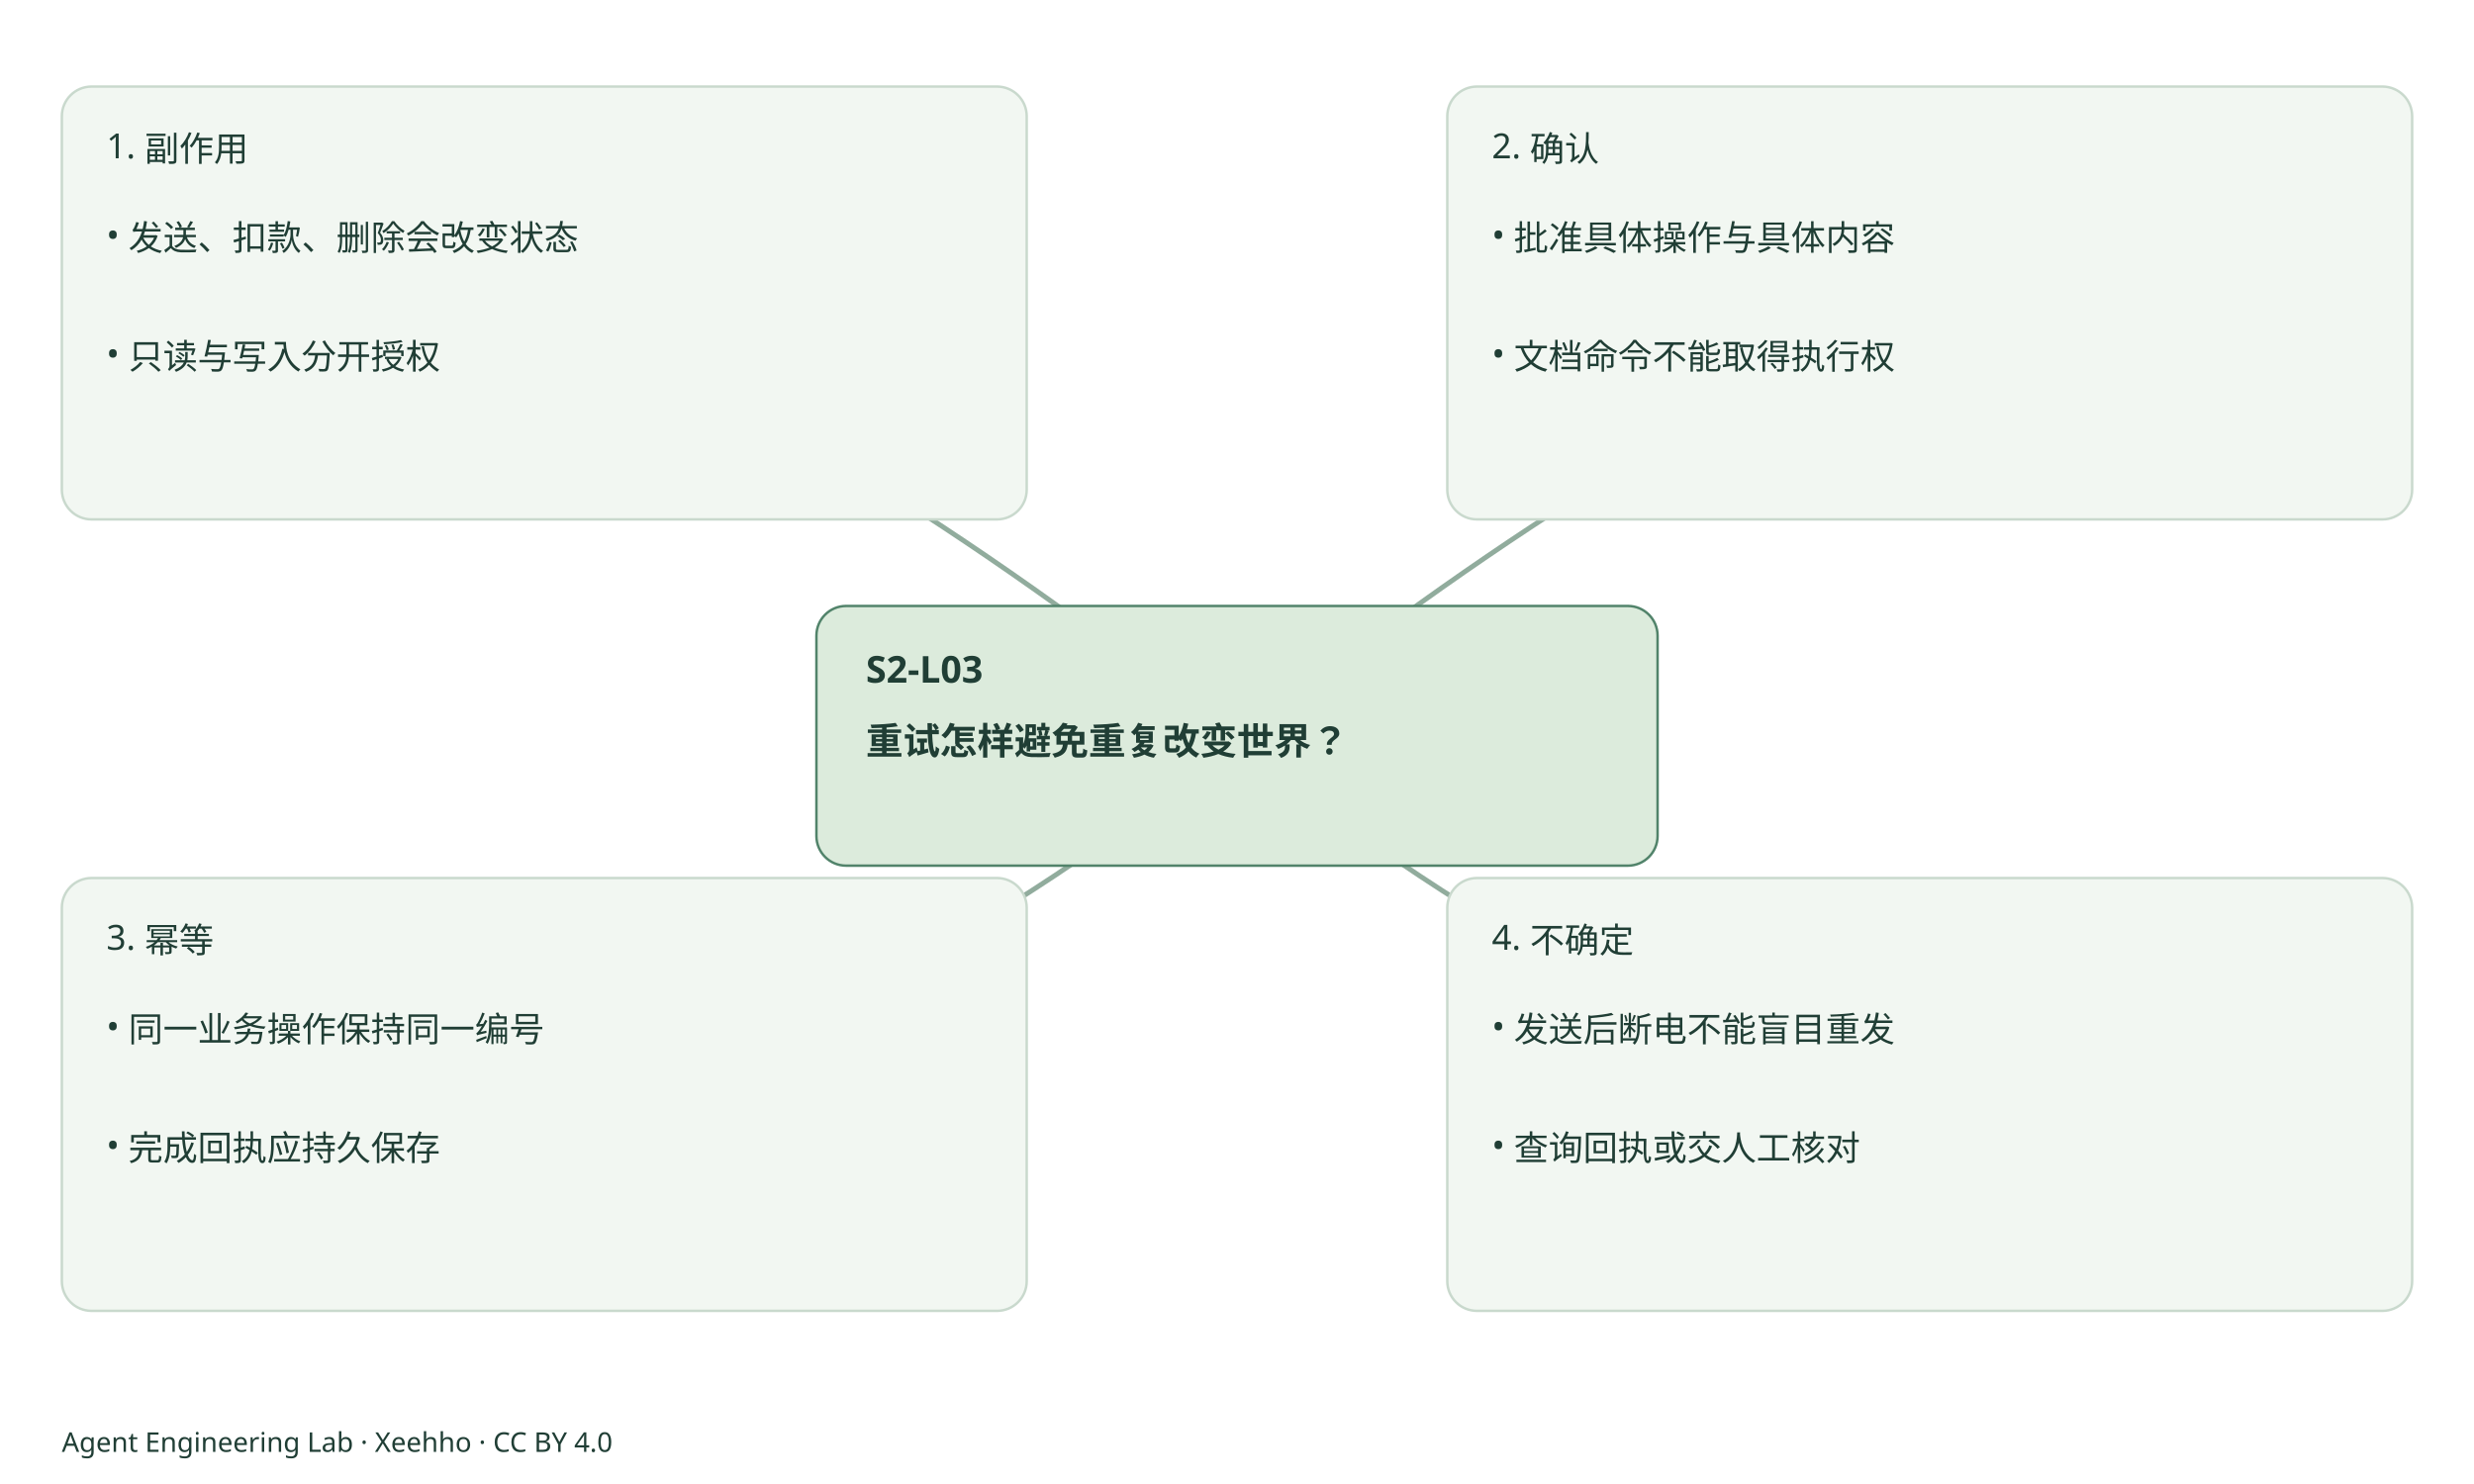
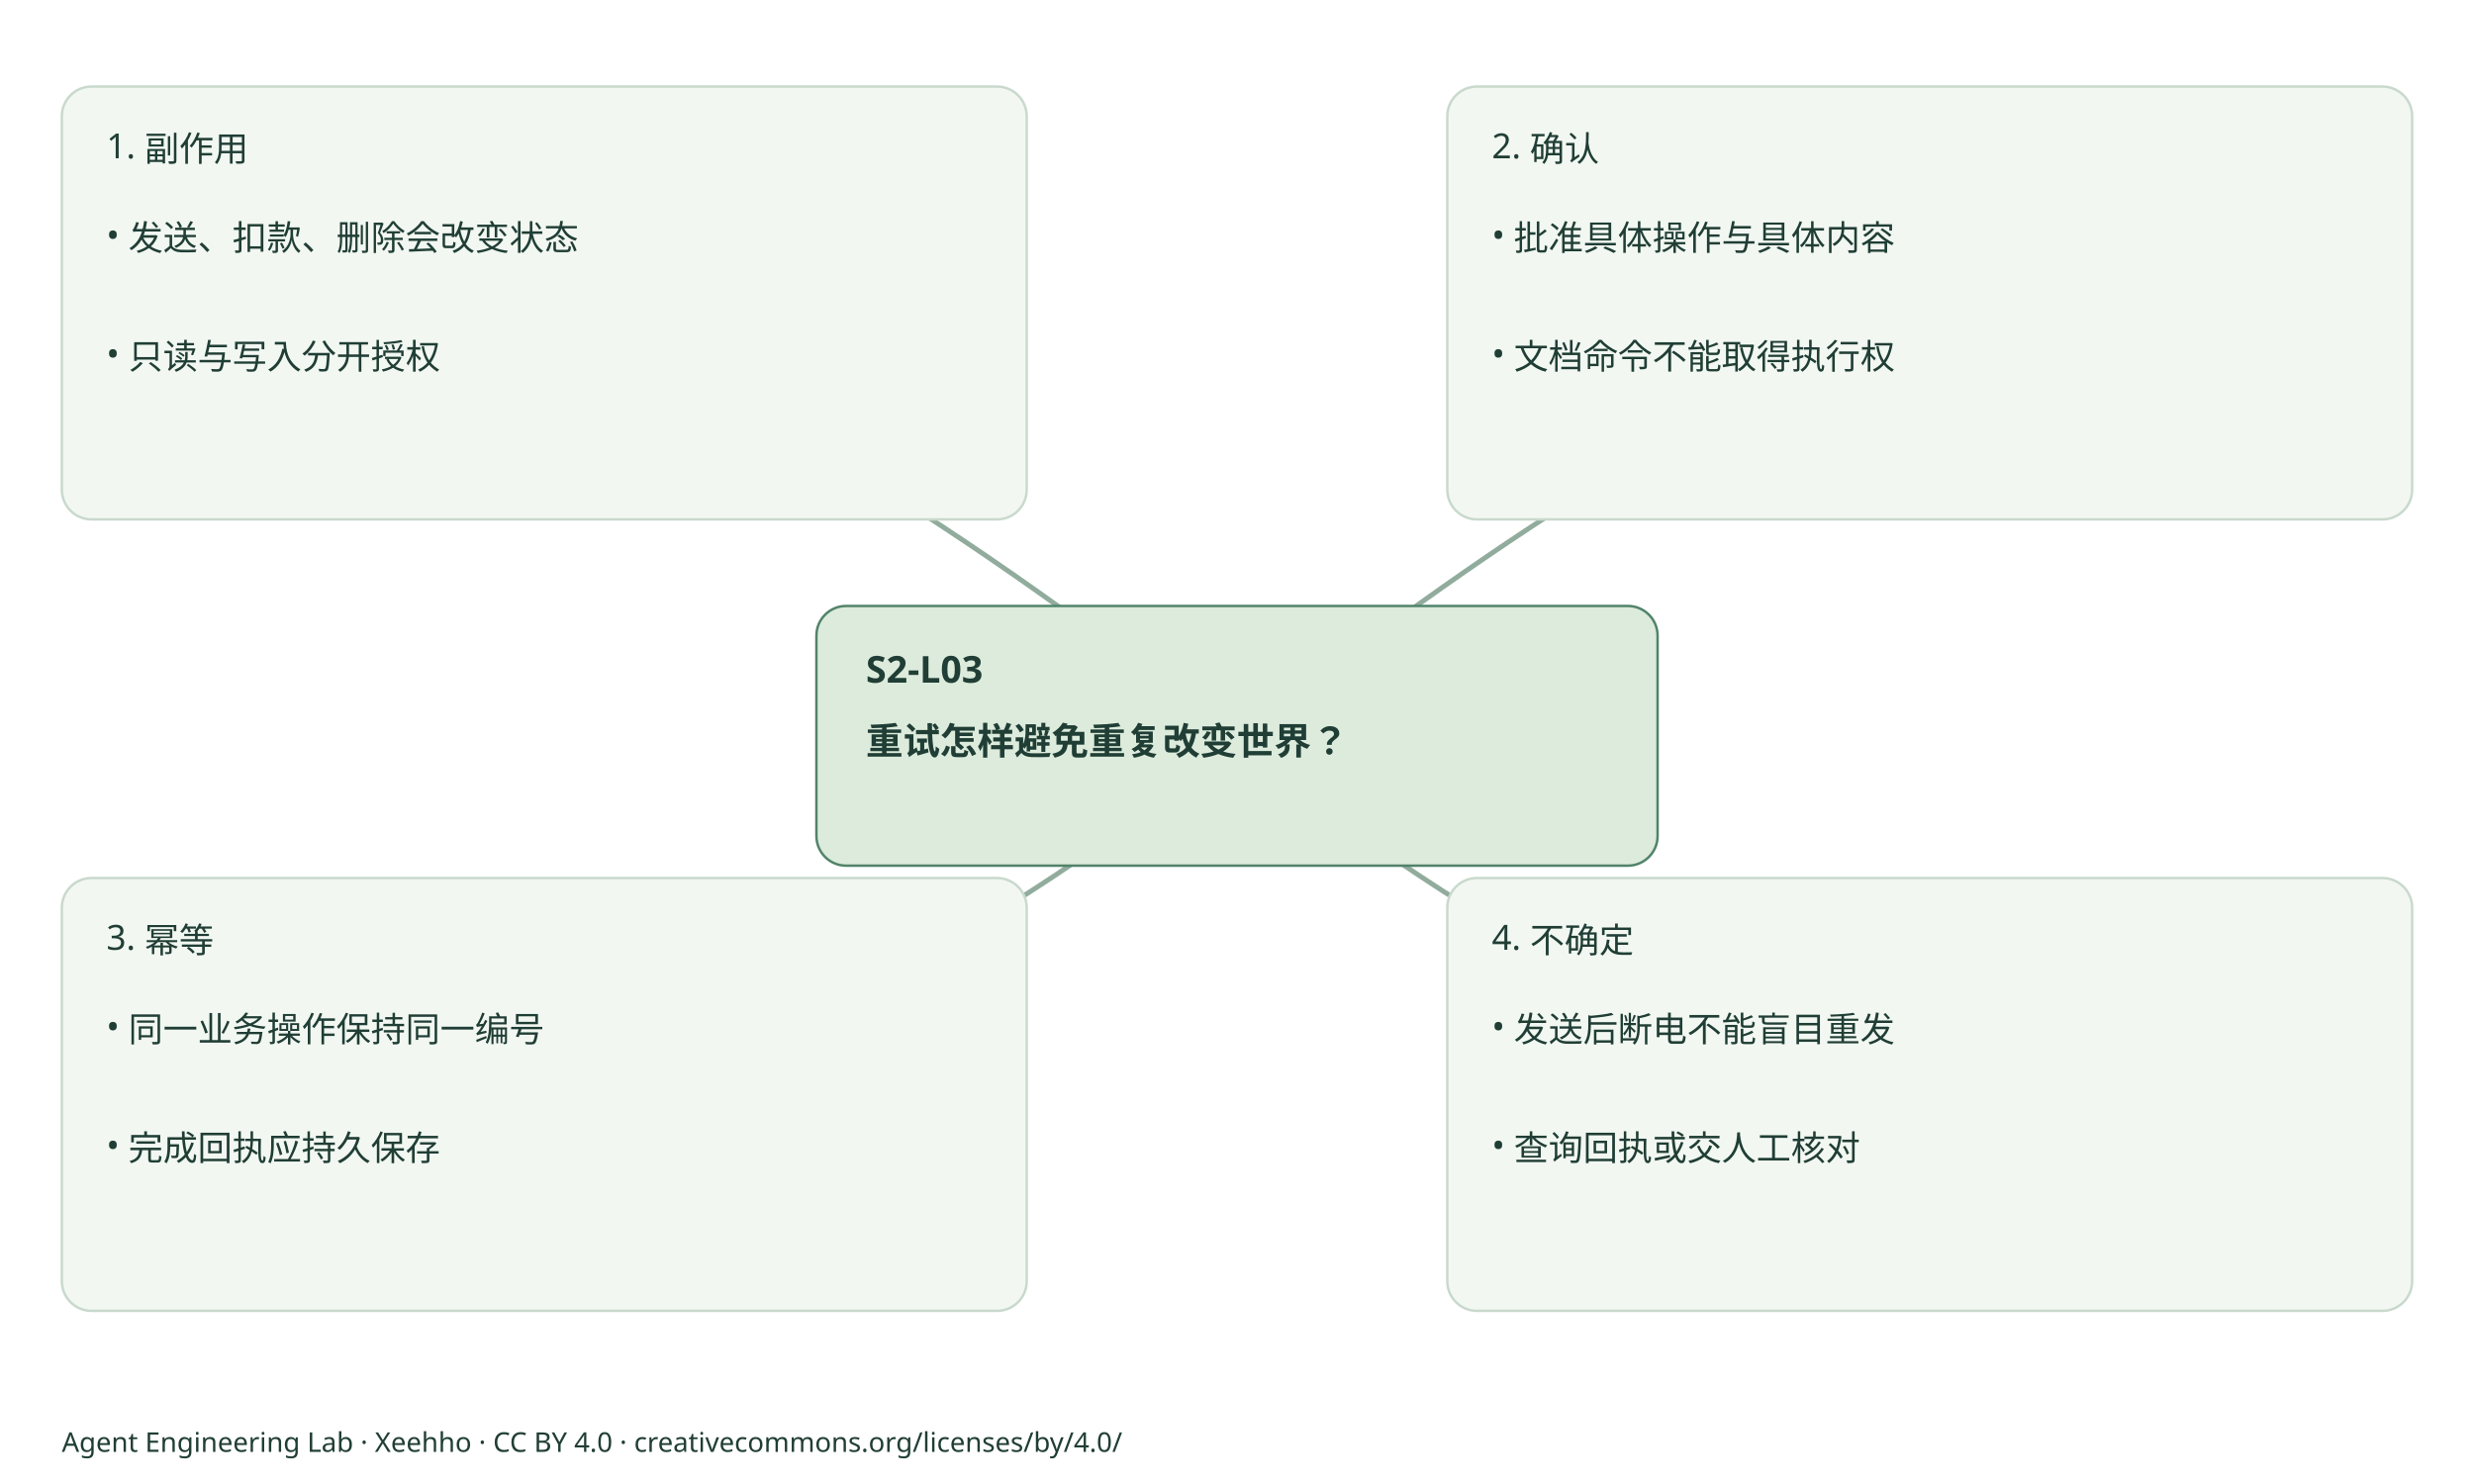
<svg xmlns="http://www.w3.org/2000/svg" viewBox="0 0 1000 600" role="img" aria-labelledby="diagram-title diagram-description">
  <style>text{font:15px system-ui,sans-serif;fill:#203e35}.root text{font-weight:700}.branch text{font-size:14px}path{fill:none;stroke:#91ac9d;stroke-width:2}rect{fill:#f2f7f2;stroke:#c9d9cd;rx:12}.root rect{fill:#dcebdc;stroke:#51836a}.active rect{fill:#d6eecb;stroke:#1e6549;stroke-width:3}</style>
  <rect width="100%" height="100%" fill="#fff" style="fill:#fff;stroke:none;rx:0" />
  <path d="M500 300 Q350 180 220 125" />
  <path d="M500 300 Q650 180 780 125" />
  <path d="M500 300 Q350 420 220 445" />
  <path d="M500 300 Q650 420 780 445" />
  <g class="root">
    <rect x="330" y="245" width="340" height="105" />
    <text x="350" y="276">
      <tspan x="350" dy="0">S2-L03</tspan>
    </text>
    <text x="350" y="305">
      <tspan x="350" dy="0">重试怎样避免重复改变世界？</tspan>
    </text>
  </g>
  <g class="branch">
    <rect x="25" y="35" width="390" height="175" />
    <text x="43" y="64">
      <tspan x="43" dy="0">1. 副作用</tspan>
    </text>
    <text x="43" y="100">
      <tspan x="43" dy="0">• 发送、扣款、删除会改变状态</tspan>
    </text>
    <text x="43" y="148">
      <tspan x="43" dy="0">• 只读与写入分开授权</tspan>
    </text>
  </g>
  <g class="branch">
    <rect x="585" y="35" width="390" height="175" />
    <text x="603" y="64">
      <tspan x="603" dy="0">2. 确认</tspan>
    </text>
    <text x="603" y="100">
      <tspan x="603" dy="0">• 批准具体操作与具体内容</tspan>
    </text>
    <text x="603" y="148">
      <tspan x="603" dy="0">• 文档命令不能取得执行权</tspan>
    </text>
  </g>
  <g class="branch">
    <rect x="25" y="355" width="390" height="175" />
    <text x="43" y="384">
      <tspan x="43" dy="0">3. 幂等</tspan>
    </text>
    <text x="43" y="420">
      <tspan x="43" dy="0">• 同一业务操作保持同一编号</tspan>
    </text>
    <text x="43" y="468">
      <tspan x="43" dy="0">• 完成回执应持久保存</tspan>
    </text>
  </g>
  <g class="branch">
    <rect x="585" y="355" width="390" height="175" />
    <text x="603" y="384">
      <tspan x="603" dy="0">4. 不确定</tspan>
    </text>
    <text x="603" y="420">
      <tspan x="603" dy="0">• 发送后断电不能盲目重发</tspan>
    </text>
    <text x="603" y="468">
      <tspan x="603" dy="0">• 查询回执或交人工核对</tspan>
    </text>
  </g>
-   <text x="25" y="587" style="font-size:11px">Agent Engineering Lab · Xeehho · CC BY 4.0</text>
+   <text x="25" y="587" style="font-size:11px">Agent Engineering Lab · Xeehho · CC BY 4.0 · creativecommons.org/licenses/by/4.0/</text>
</svg>
